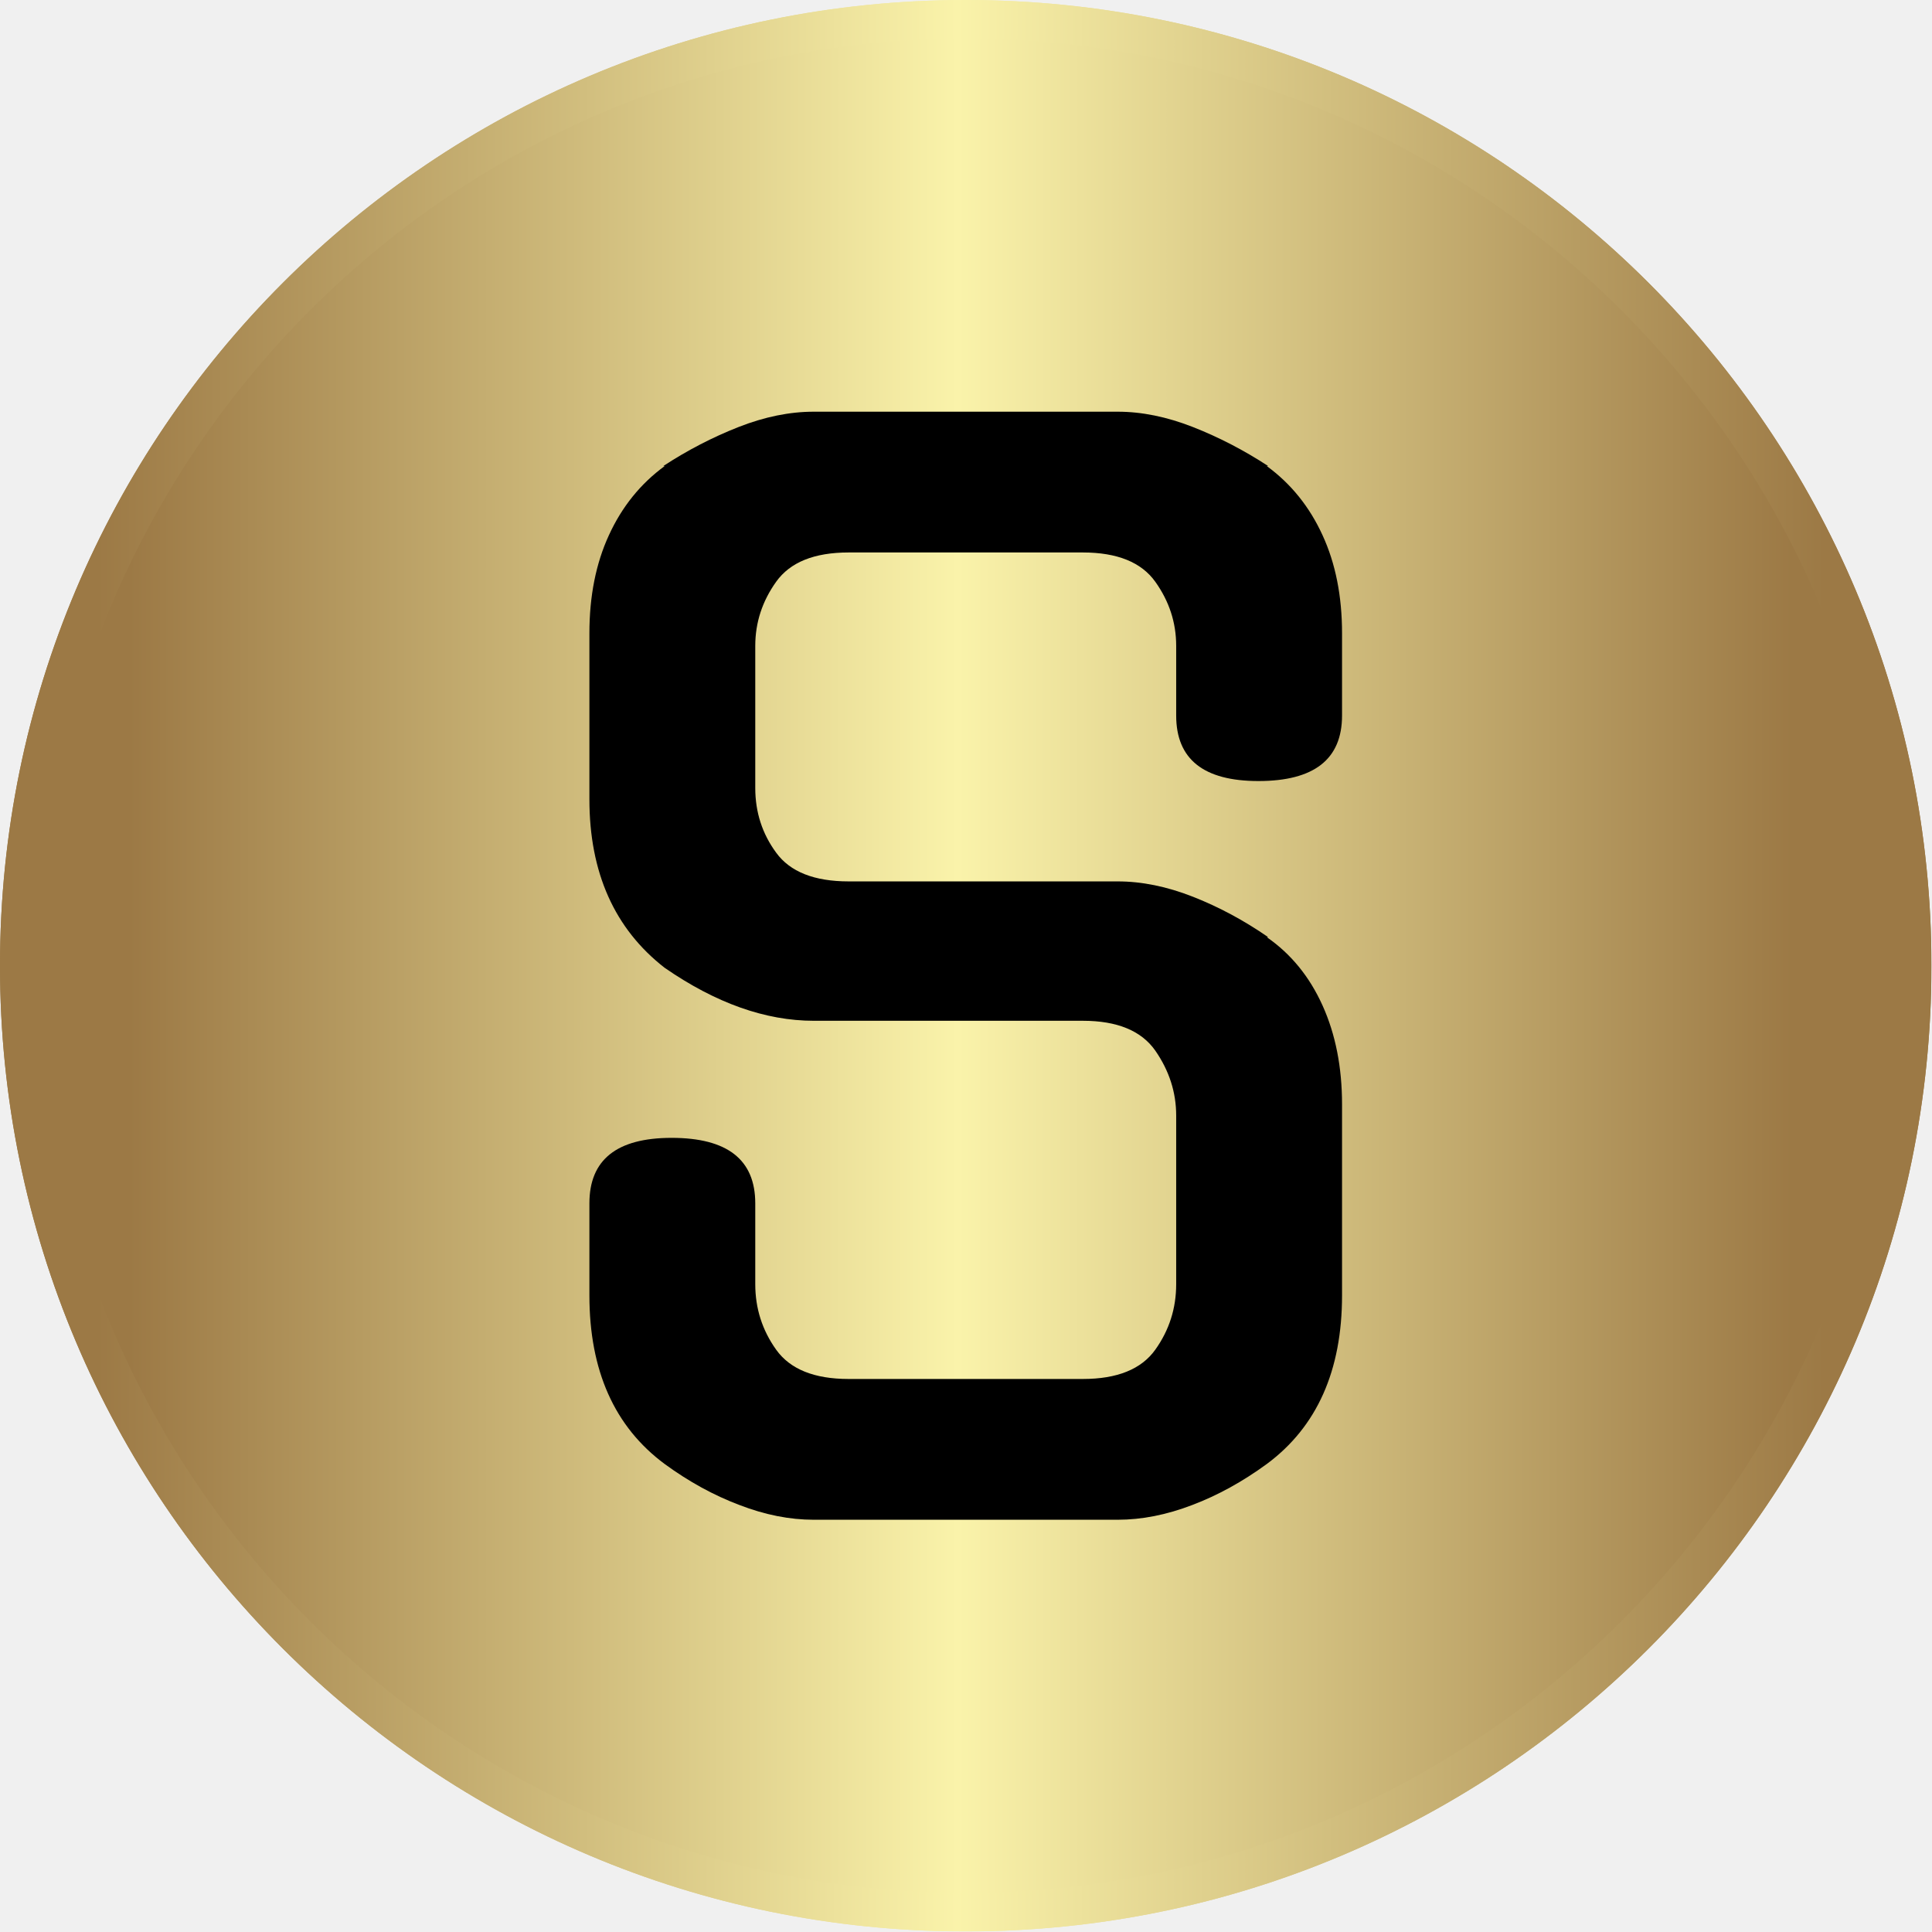
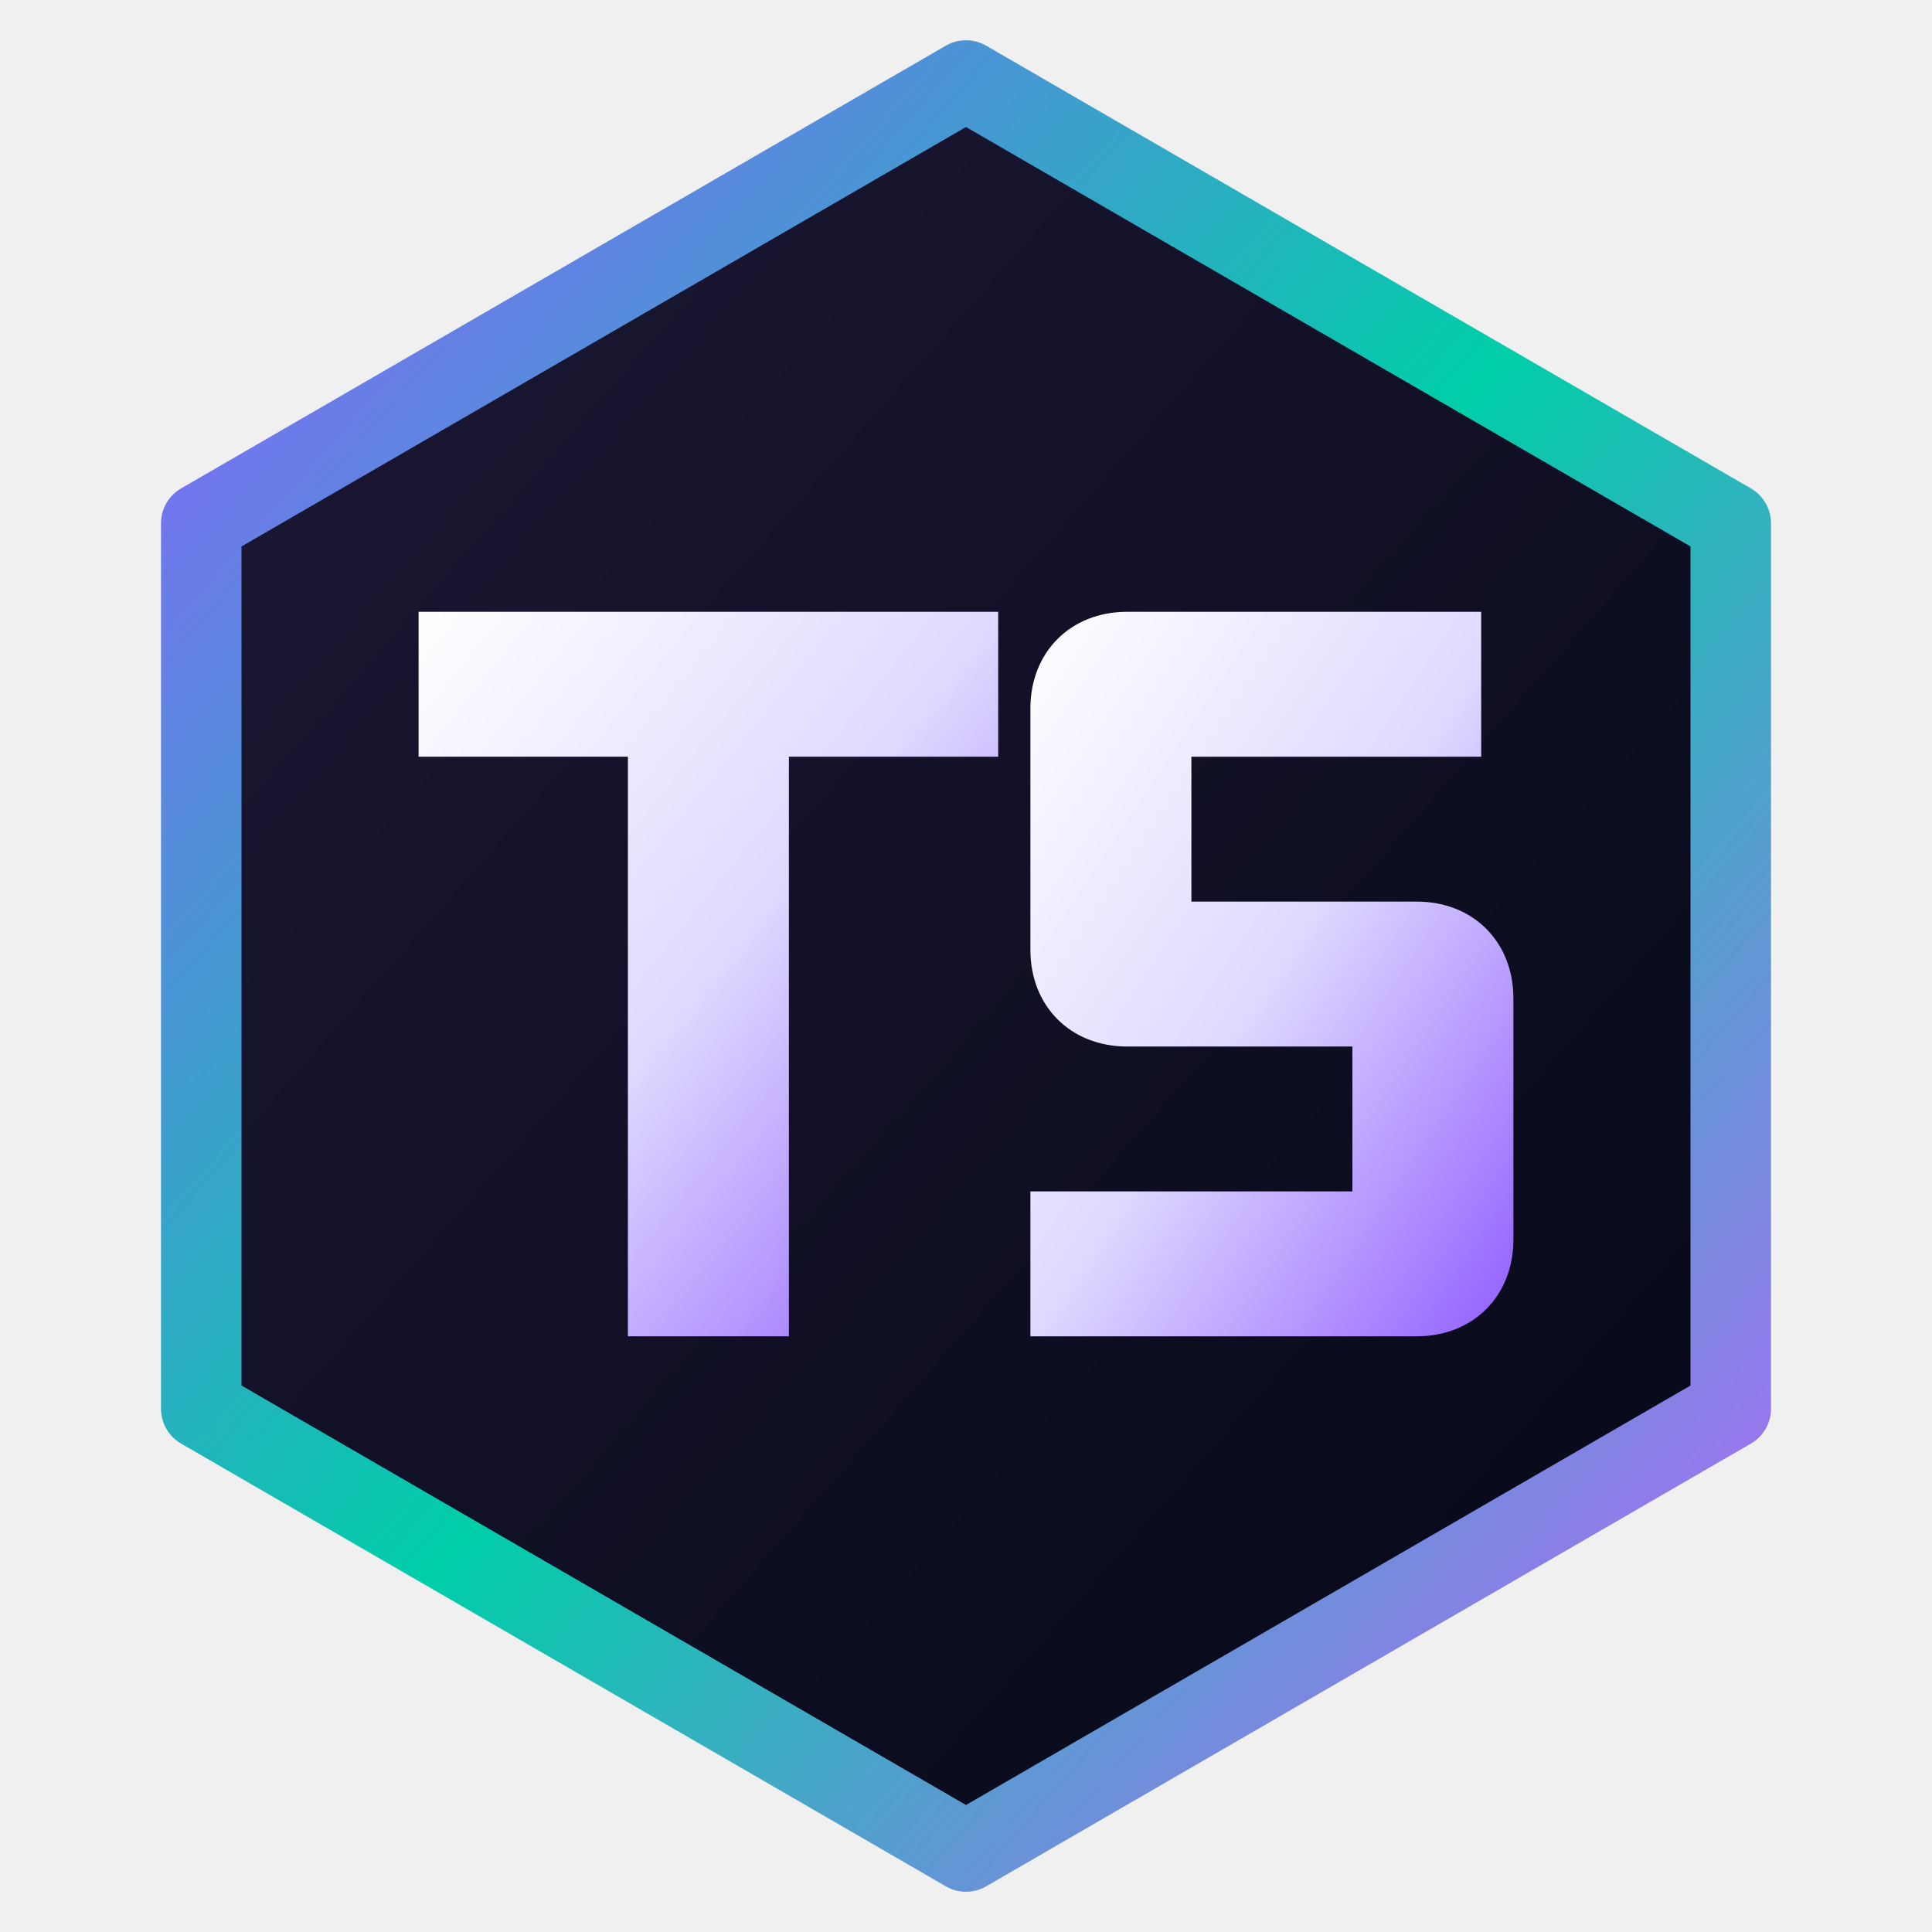
- <svg xmlns="http://www.w3.org/2000/svg" version="1.1" width="1500" height="1500" viewBox="0 0 1500 1500">
-   <g transform="matrix(1,0,0,1,-0.2133234,-0.2133234)">
-     <svg viewBox="0 0 334 334" data-background-color="#000000" preserveAspectRatio="xMidYMid meet" height="1500" width="1500">
-       <g id="tight-bounds" transform="matrix(1,0,0,1,0.0475,0.0475)">
-         <svg viewBox="0 0 333.905 333.905" height="333.905" width="333.905">
-           <rect width="333.905" height="333.905" fill="url(#8a98d17d-30f3-4446-89c9-7ef1554741c3)" mask="url(#ca9ddedb-bfdb-4440-a599-599c13a1634d)" data-fill-palette-color="tertiary" />
-           <g>
-             <svg />
-           </g>
-           <g>
-             <svg viewBox="0 0 333.905 333.905" height="333.905" width="333.905">
-               <g>
-                 <path d="M0 166.952c0-92.205 74.747-166.952 166.952-166.952 92.205 0 166.952 74.747 166.953 166.952 0 92.205-74.747 166.952-166.953 166.953-92.205 0-166.952-74.747-166.952-166.953zM166.952 316.63c82.665 0 149.677-67.013 149.678-149.678 0-82.665-67.013-149.677-149.678-149.677-82.665 0-149.677 67.013-149.677 149.677 0 82.665 67.013 149.677 149.677 149.678z" data-fill-palette-color="tertiary" fill="url(#8a98d17d-30f3-4446-89c9-7ef1554741c3)" stroke="transparent" />
-                 <ellipse rx="160.274" ry="160.274" cx="166.952" cy="166.952" fill="url(#8a98d17d-30f3-4446-89c9-7ef1554741c3)" stroke="transparent" stroke-width="0" fill-opacity="1" data-fill-palette-color="tertiary" />
-               </g>
-               <g transform="matrix(1,0,0,1,101.8947,71.17305)">
-                 <svg viewBox="0 0 130.115 191.558" height="191.558" width="130.115">
-                   <g>
-                     <svg viewBox="0 0 130.115 191.558" height="191.558" width="130.115">
-                       <g>
-                         <svg viewBox="0 0 130.115 191.558" height="191.558" width="130.115">
-                           <g>
-                             <svg viewBox="0 0 130.115 191.558" height="191.558" width="130.115">
-                               <g id="textblocktransform">
-                                 <svg viewBox="0 0 130.115 191.558" height="191.558" width="130.115" id="textblock">
-                                   <g>
-                                     <svg viewBox="0 0 130.115 191.558" height="191.558" width="130.115">
-                                       <g transform="matrix(1,0,0,1,0,0)">
-                                         <svg width="130.115" viewBox="4 -39.7 27 39.75" height="191.558" data-palette-color="#000000">
-                                           <path d="M13.3-22.85L22.95-22.85Q24.25-22.85 25.65-22.3 27.05-21.75 28.35-20.85L28.35-20.85 28.3-20.85Q29.6-19.95 30.3-18.4 31-16.85 31-14.85L31-14.85 31-8Q31-3.95 28.3-1.95L28.3-1.95Q27-1 25.63-0.48 24.25 0.05 22.95 0.05L22.95 0.05 12.05 0.05Q10.75 0.05 9.38-0.48 8-1 6.7-1.95L6.7-1.95Q4-3.95 4-8L4-8 4-11.3Q4-13.65 6.95-13.65L6.95-13.65Q9.95-13.65 9.95-11.3L9.95-11.3 9.95-8.4Q9.95-7.1 10.7-6.05 11.45-5 13.3-5L13.3-5 21.7-5Q23.55-5 24.3-6.05 25.05-7.1 25.05-8.4L25.05-8.4 25.05-14.45Q25.05-15.7 24.3-16.78 23.55-17.85 21.7-17.85L21.7-17.85 12.05-17.85Q9.45-17.85 6.7-19.75L6.7-19.75Q4-21.85 4-25.8L4-25.8 4-31.75Q4-33.75 4.7-35.27 5.4-36.8 6.7-37.75L6.7-37.75 6.65-37.75Q7.95-38.6 9.35-39.15 10.75-39.7 12.05-39.7L12.05-39.7 22.95-39.7Q24.25-39.7 25.65-39.15 27.05-38.6 28.35-37.75L28.35-37.75 28.3-37.75Q29.6-36.8 30.3-35.27 31-33.75 31-31.75L31-31.75 31-28.8Q31-26.45 28-26.45L28-26.45Q25.05-26.45 25.05-28.8L25.05-28.8 25.05-31.3Q25.05-32.55 24.3-33.6 23.55-34.65 21.7-34.65L21.7-34.65 13.3-34.65Q11.45-34.65 10.7-33.6 9.95-32.55 9.95-31.3L9.95-31.3 9.95-26.2Q9.95-24.9 10.7-23.88 11.45-22.85 13.3-22.85L13.3-22.85Z" opacity="1" transform="matrix(1,0,0,1,0,0)" fill="#000000" class="wordmark-text-0" data-fill-palette-color="quaternary" id="text-0" />
-                                         </svg>
-                                       </g>
-                                     </svg>
-                                   </g>
-                                 </svg>
-                               </g>
-                             </svg>
-                           </g>
-                           <g />
-                         </svg>
-                       </g>
-                     </svg>
-                   </g>
-                 </svg>
-               </g>
-             </svg>
-           </g>
-           <defs />
-           <mask id="ca9ddedb-bfdb-4440-a599-599c13a1634d">
-             <g id="SvgjsG1681">
-               <svg viewBox="0 0 333.905 333.905" height="333.905" width="333.905">
-                 <g>
-                   <svg />
-                 </g>
-                 <g>
-                   <svg viewBox="0 0 333.905 333.905" height="333.905" width="333.905">
-                     <g>
-                       <path d="M0 166.952c0-92.205 74.747-166.952 166.952-166.952 92.205 0 166.952 74.747 166.953 166.952 0 92.205-74.747 166.952-166.953 166.953-92.205 0-166.952-74.747-166.952-166.953zM166.952 316.63c82.665 0 149.677-67.013 149.678-149.678 0-82.665-67.013-149.677-149.678-149.677-82.665 0-149.677 67.013-149.677 149.677 0 82.665 67.013 149.677 149.677 149.678z" fill="white" stroke="transparent" />
-                       <ellipse rx="160.274" ry="160.274" cx="166.952" cy="166.952" fill="white" stroke="transparent" stroke-width="0" fill-opacity="1" />
-                     </g>
-                     <g transform="matrix(1,0,0,1,101.8947,71.17305)">
-                       <svg viewBox="0 0 130.115 191.558" height="191.558" width="130.115">
-                         <g>
-                           <svg viewBox="0 0 130.115 191.558" height="191.558" width="130.115">
-                             <g>
-                               <svg viewBox="0 0 130.115 191.558" height="191.558" width="130.115">
-                                 <g>
-                                   <svg viewBox="0 0 130.115 191.558" height="191.558" width="130.115">
-                                     <g id="SvgjsG1680">
-                                       <svg viewBox="0 0 130.115 191.558" height="191.558" width="130.115" id="SvgjsSvg1679">
-                                         <g>
-                                           <svg viewBox="0 0 130.115 191.558" height="191.558" width="130.115">
-                                             <g transform="matrix(1,0,0,1,0,0)">
-                                               <svg width="130.115" viewBox="4 -39.7 27 39.75" height="191.558" data-palette-color="#000000">
-                                                 <path d="M13.3-22.85L22.95-22.85Q24.25-22.85 25.65-22.3 27.05-21.75 28.35-20.85L28.35-20.85 28.3-20.85Q29.6-19.95 30.3-18.4 31-16.85 31-14.85L31-14.85 31-8Q31-3.95 28.3-1.95L28.3-1.95Q27-1 25.63-0.48 24.25 0.05 22.95 0.05L22.95 0.05 12.05 0.05Q10.75 0.05 9.38-0.48 8-1 6.7-1.95L6.7-1.95Q4-3.95 4-8L4-8 4-11.3Q4-13.65 6.95-13.65L6.95-13.65Q9.95-13.65 9.95-11.3L9.95-11.3 9.95-8.4Q9.95-7.1 10.7-6.05 11.45-5 13.3-5L13.3-5 21.7-5Q23.55-5 24.3-6.05 25.05-7.1 25.05-8.4L25.05-8.4 25.05-14.45Q25.05-15.7 24.3-16.78 23.55-17.85 21.7-17.85L21.7-17.85 12.05-17.85Q9.45-17.85 6.7-19.75L6.7-19.75Q4-21.85 4-25.8L4-25.8 4-31.75Q4-33.75 4.7-35.27 5.4-36.8 6.7-37.75L6.7-37.75 6.65-37.75Q7.95-38.6 9.35-39.15 10.75-39.7 12.05-39.7L12.05-39.7 22.95-39.7Q24.25-39.7 25.65-39.15 27.05-38.6 28.35-37.75L28.35-37.75 28.3-37.75Q29.6-36.8 30.3-35.27 31-33.75 31-31.75L31-31.75 31-28.8Q31-26.45 28-26.45L28-26.45Q25.05-26.45 25.05-28.8L25.05-28.8 25.05-31.3Q25.05-32.55 24.3-33.6 23.55-34.65 21.7-34.65L21.7-34.65 13.3-34.65Q11.45-34.65 10.7-33.6 9.95-32.55 9.95-31.3L9.95-31.3 9.95-26.2Q9.95-24.9 10.7-23.88 11.45-22.85 13.3-22.85L13.3-22.85Z" opacity="1" transform="matrix(1,0,0,1,0,0)" fill="black" class="wordmark-text-0" id="SvgjsPath1678" />
-                                               </svg>
-                                             </g>
-                                           </svg>
-                                         </g>
-                                       </svg>
-                                     </g>
-                                   </svg>
-                                 </g>
-                                 <g />
-                               </svg>
-                             </g>
-                           </svg>
-                         </g>
-                       </svg>
-                     </g>
-                   </svg>
-                 </g>
-                 <defs>
-                   <mask />
-                 </defs>
-               </svg>
-               <rect width="333.905" height="333.905" fill="black" stroke="none" visibility="hidden" />
-             </g>
-           </mask>
-           <linearGradient x1="0.054" x2="0.941" y1="0.5" y2="0.5" id="8a98d17d-30f3-4446-89c9-7ef1554741c3">
-             <stop stop-color="#9c7945" offset="0" />
-             <stop stop-color="#faf3aa" offset="0.498" />
-             <stop stop-color="#9c7945" offset="1" />
-           </linearGradient>
-         </svg>
-         <rect width="333.905" height="333.905" fill="none" stroke="none" visibility="hidden" />
-       </g>
-     </svg>
+ <svg xmlns="http://www.w3.org/2000/svg" viewBox="0 0 240 240" width="240" height="240">
+   <defs>
+     <linearGradient id="bgGrad" x1="0%" y1="0%" x2="100%" y2="100%">
+       <stop offset="0%" stop-color="#1d1836" />
+       <stop offset="100%" stop-color="#050816" />
+     </linearGradient>
+     <linearGradient id="strokeGrad" x1="0%" y1="0%" x2="100%" y2="100%">
+       <stop offset="0%" stop-color="#915EFF" />
+       <stop offset="50%" stop-color="#00cea8" />
+       <stop offset="100%" stop-color="#bf61ff" />
+     </linearGradient>
+     <linearGradient id="textGrad" x1="0%" y1="0%" x2="100%" y2="100%">
+       <stop offset="0%" stop-color="#ffffff" />
+       <stop offset="50%" stop-color="#dfd9ff" />
+       <stop offset="100%" stop-color="#915EFF" />
+     </linearGradient>
+   </defs>
+   <polygon points="120,10 215,65 215,175 120,230 25,175 25,65" fill="url(#bgGrad)" stroke="url(#strokeGrad)" stroke-width="10" stroke-linejoin="round" />
+   <g fill="url(#textGrad)">
+     <path d="M52,76 H124 V94 H98 V166 H78 V94 H52 Z" />
+     <path d="M132,76 H184 V94 H148 V112 H176 C183,112 188,117 188,124 V154 C188,161 183,166 176,166 H128 V148 H168 V130 H140 C133,130 128,125 128,118 V88 C128,81 133,76 140,76 Z" />
  </g>
</svg>
